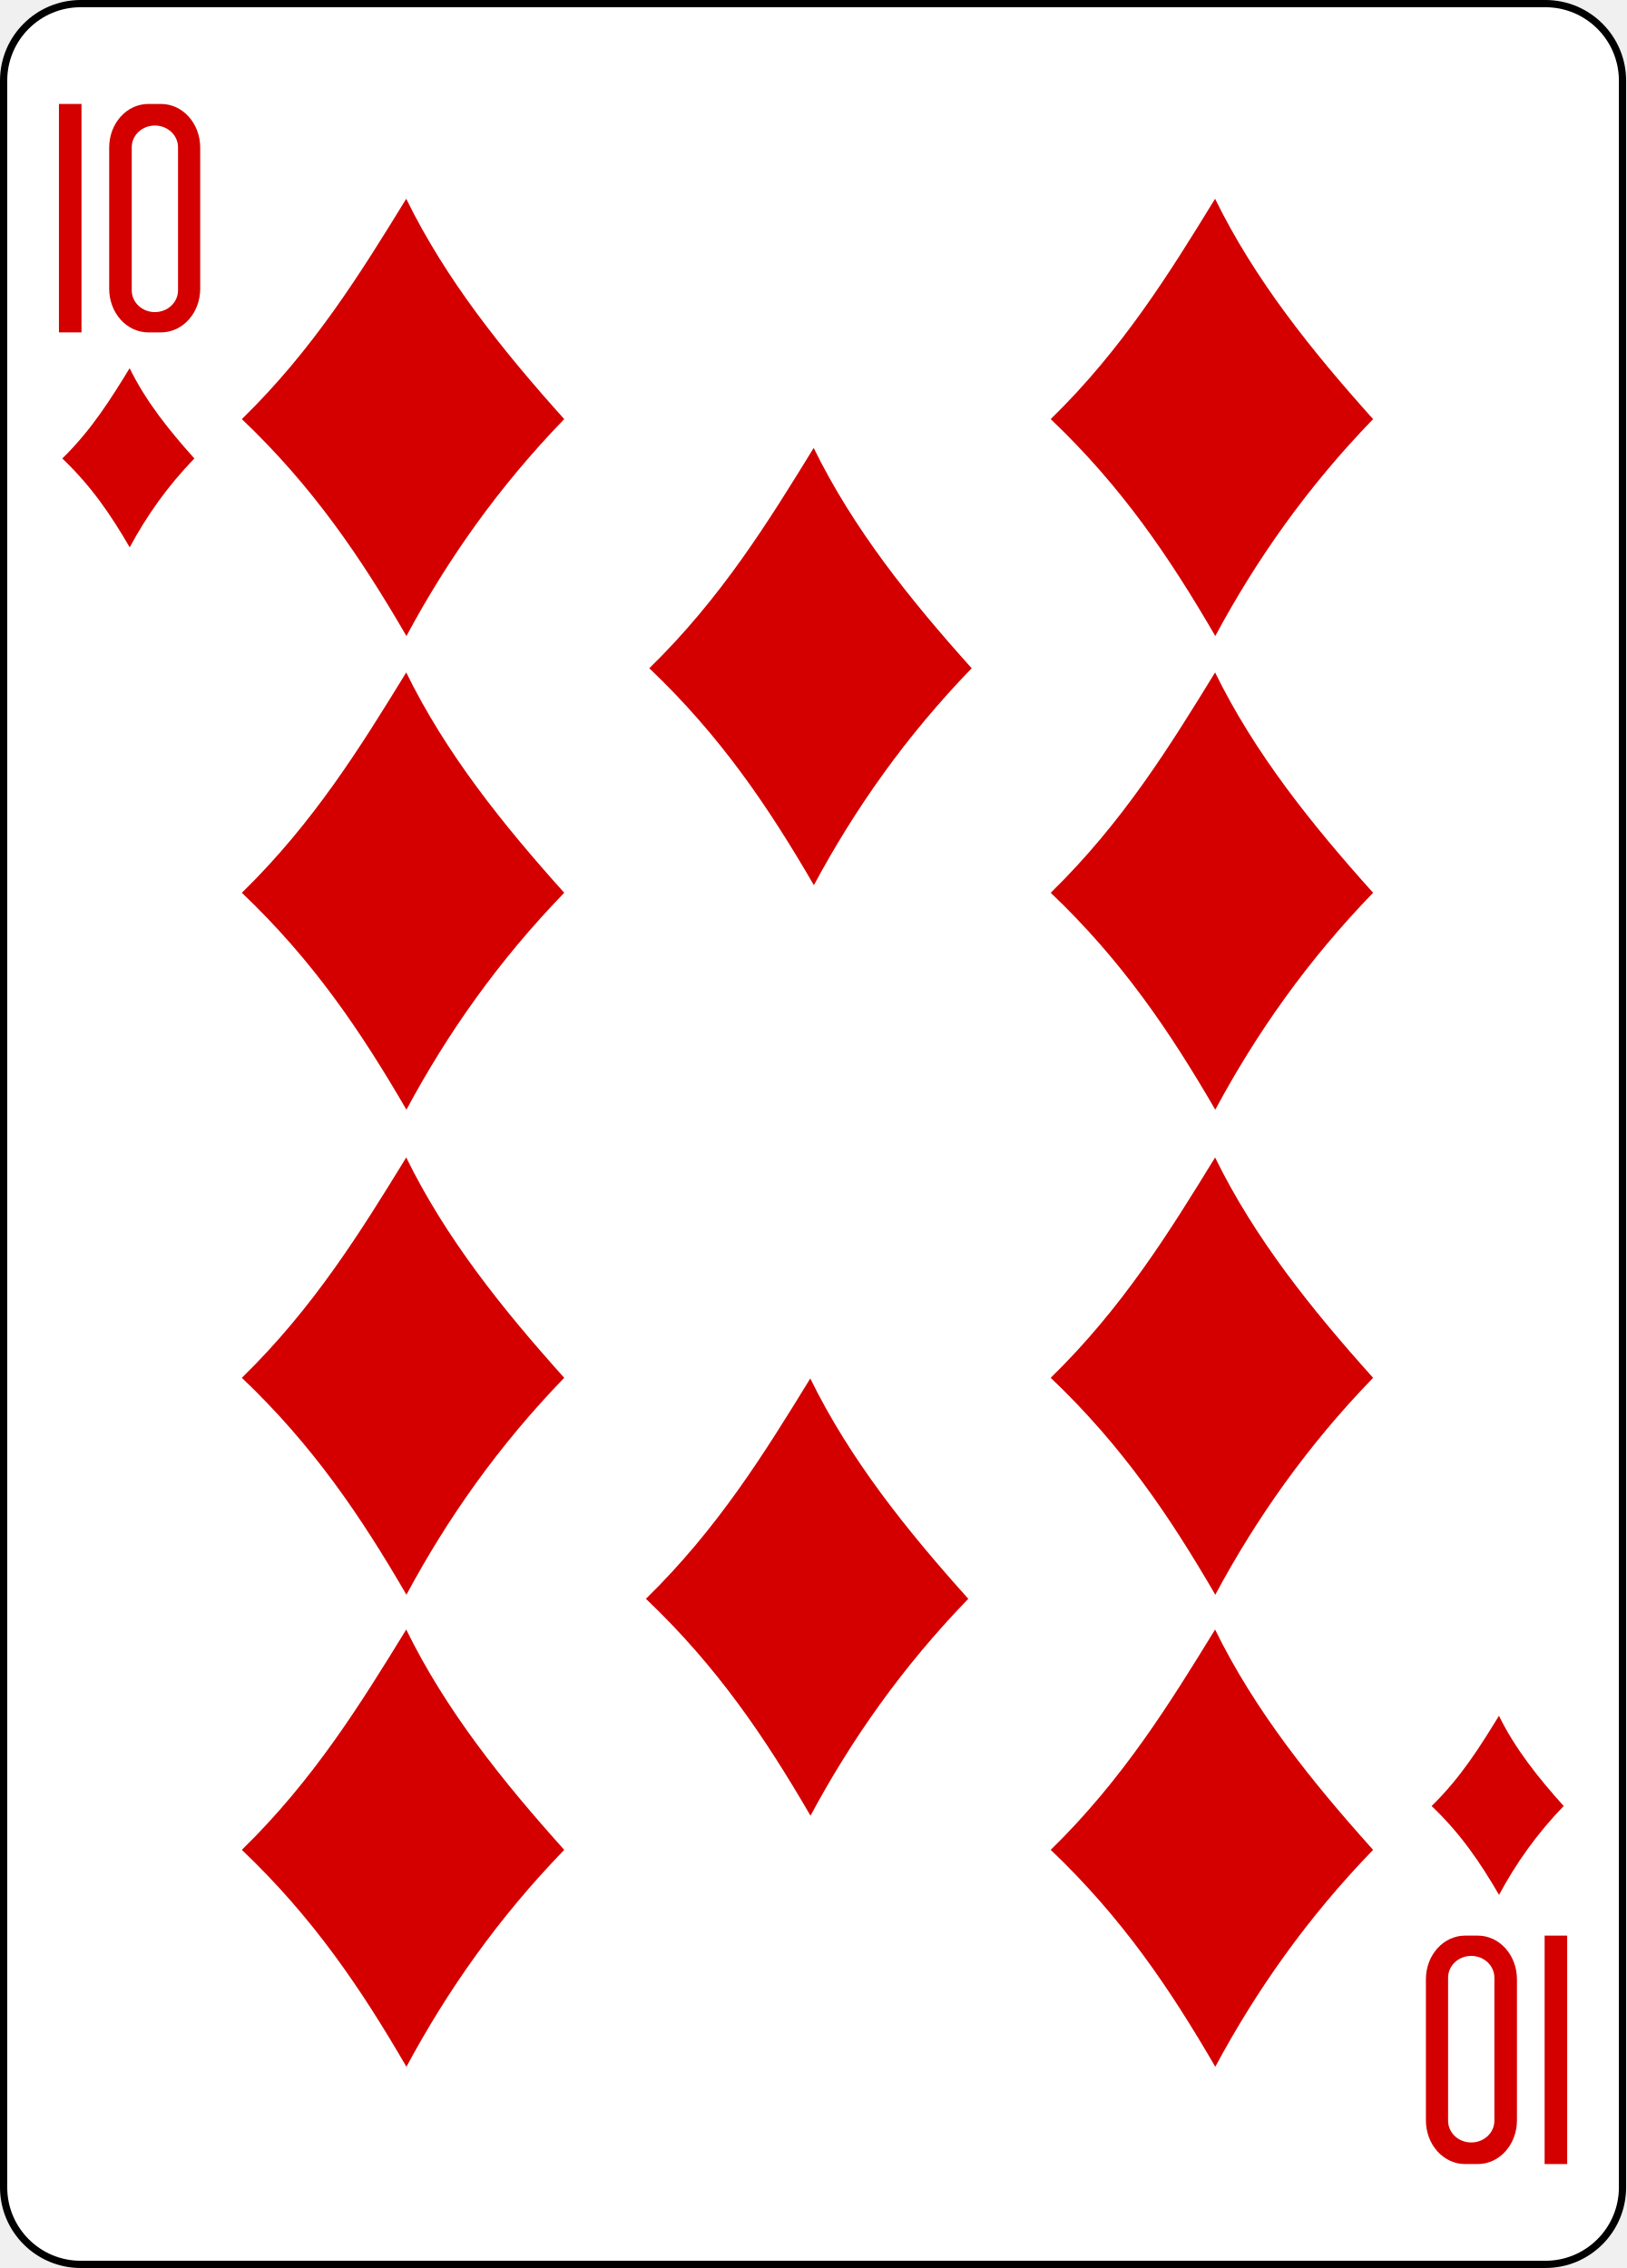
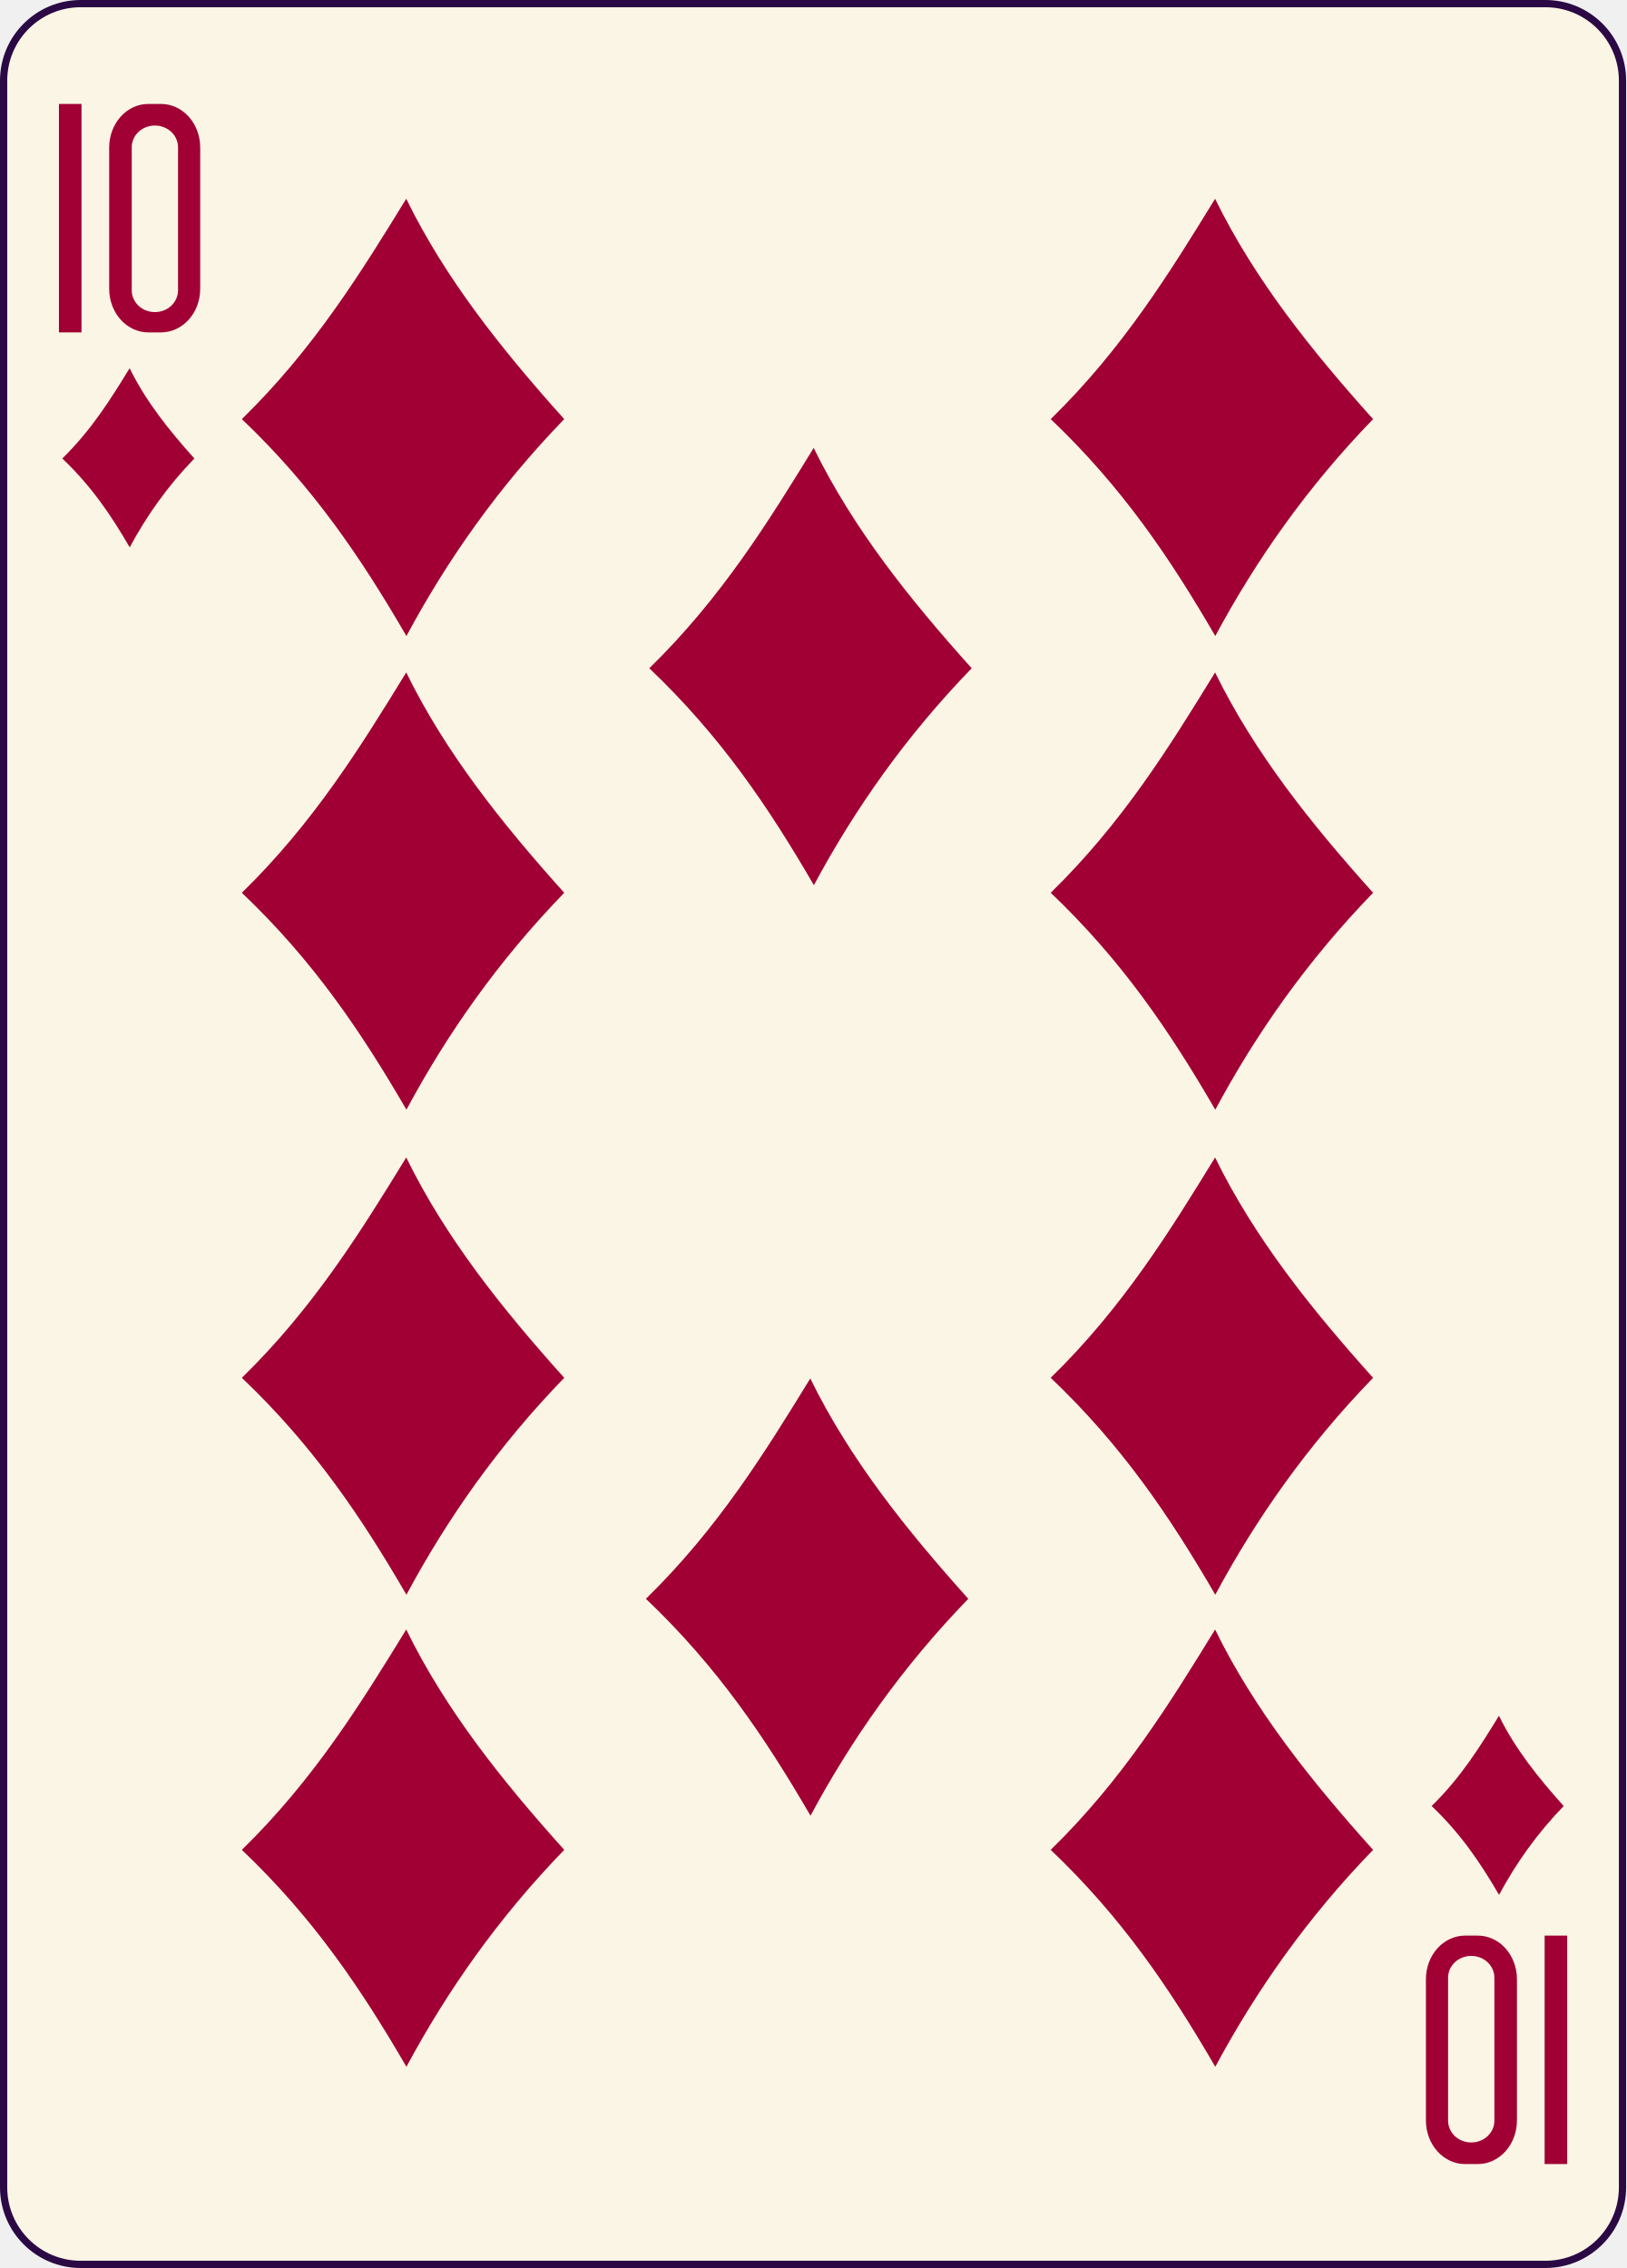
<svg xmlns="http://www.w3.org/2000/svg" width="224.225" height="312.808" id="svg4423" version="1.1">
  <defs id="defs4425" />
  <g id="layer1" transform="translate(-259.9347,-369.7772)">
    <g id="g8795-8" style="display:inline" transform="translate(-6443.953,2805.276)">
-       <rect ry="10.63" rx="10.63" style="display:inline;fill:#ffffff;fill-opacity:1;stroke:#000000;stroke-width:0.997;stroke-miterlimit:4;stroke-dasharray:none;stroke-opacity:1" id="rect6365-80" width="223.228" height="311.811" x="6704.386" y="-2435" />
-       <g id="g8612-8" transform="matrix(0.3010621,0,0,0.3010621,5267.56,-1982.703)" style="fill:#d40000;fill-opacity:1">
-         <path style="fill:#d40000;fill-opacity:1" d="m 4881.636,-1311.994 c 32.952,-32.158 54.594,-67.22 75.29,-100.939 18.15,37.102 44.197,69.561 72.364,100.939 -30.137,31.118 -53.494,64.393 -72.274,99.374 -20.818,-35.859 -42.736,-68.33 -75.381,-99.374 z" id="path3327-7" />
-         <path id="path3333" d="m 4881.636,-1094.994 c 32.952,-32.158 54.594,-67.22 75.29,-100.939 18.15,37.102 44.197,69.561 72.364,100.939 -30.137,31.118 -53.494,64.393 -72.274,99.374 -20.818,-35.859 -42.736,-68.33 -75.381,-99.374 z" style="fill:#d40000;fill-opacity:1" />
-         <path style="fill:#d40000;fill-opacity:1" d="m 4881.636,-872.791 c 32.952,-32.158 54.594,-67.22 75.29,-100.939 18.15,37.102 44.197,69.561 72.365,100.939 -30.137,31.118 -53.494,64.393 -72.274,99.374 -20.818,-35.859 -42.736,-68.33 -75.381,-99.374 z" id="path3335" />
-         <path id="path3337" d="m 4881.636,-656.538 c 32.952,-32.158 54.594,-67.22 75.29,-100.939 18.15,37.102 44.197,69.561 72.365,100.939 -30.137,31.118 -53.494,64.393 -72.274,99.374 -20.818,-35.859 -42.736,-68.33 -75.381,-99.374 z" style="fill:#d40000;fill-opacity:1" />
-         <path style="fill:#d40000;fill-opacity:1" d="m 5068.253,-1197.853 c 32.952,-32.158 54.594,-67.22 75.29,-100.939 18.15,37.102 44.197,69.561 72.365,100.939 -30.137,31.118 -53.494,64.393 -72.274,99.374 -20.818,-35.859 -42.736,-68.33 -75.381,-99.374 z" id="path3339" />
-         <path id="path3343" d="m 5066.7,-771.556 c 32.952,-32.158 54.594,-67.22 75.29,-100.939 18.15,37.102 44.197,69.561 72.365,100.939 -30.137,31.118 -53.494,64.393 -72.274,99.374 -20.818,-35.859 -42.736,-68.33 -75.381,-99.374 z" style="fill:#d40000;fill-opacity:1" />
-         <path style="fill:#d40000;fill-opacity:1" d="m 5252.101,-1311.994 c 32.952,-32.158 54.594,-67.22 75.29,-100.939 18.15,37.102 44.197,69.561 72.365,100.939 -30.137,31.118 -53.494,64.393 -72.274,99.374 -20.818,-35.859 -42.736,-68.33 -75.381,-99.374 z" id="path3345" />
-         <path id="path3351" d="m 5252.101,-1094.994 c 32.952,-32.158 54.594,-67.22 75.29,-100.939 18.15,37.102 44.197,69.561 72.365,100.939 -30.137,31.118 -53.494,64.393 -72.274,99.374 -20.818,-35.859 -42.736,-68.33 -75.381,-99.374 z" style="fill:#d40000;fill-opacity:1" />
-         <path style="fill:#d40000;fill-opacity:1" d="m 5252.101,-872.791 c 32.952,-32.158 54.594,-67.22 75.29,-100.939 18.15,37.102 44.197,69.561 72.365,100.939 -30.137,31.118 -53.494,64.393 -72.274,99.374 -20.818,-35.859 -42.736,-68.33 -75.381,-99.374 z" id="path3353" />
-         <path id="path3355" d="m 5252.101,-656.538 c 32.952,-32.158 54.594,-67.22 75.29,-100.939 18.15,37.102 44.197,69.561 72.365,100.939 -30.137,31.118 -53.494,64.393 -72.274,99.374 -20.818,-35.859 -42.736,-68.33 -75.381,-99.374 z" style="fill:#d40000;fill-opacity:1" />
-         <path style="fill:#d40000;fill-opacity:1" d="m 5426.564,-676.617 c 13.499,-13.173 22.364,-27.536 30.842,-41.349 7.435,15.199 18.105,28.495 29.644,41.349 -12.346,12.747 -21.914,26.378 -29.607,40.708 -8.528,-14.689 -17.506,-27.991 -30.879,-40.708 z" id="path3702" />
-         <path id="path3704" d="m 4799.401,-1293.956 c 13.499,-13.173 22.364,-27.536 30.842,-41.349 7.435,15.199 18.105,28.495 29.644,41.349 -12.346,12.747 -21.914,26.378 -29.607,40.708 -8.528,-14.689 -17.506,-27.991 -30.879,-40.708 z" style="fill:#d40000;fill-opacity:1" />
-         <path id="path7216-7" d="m 4797.862,-1351.724 0,-104.652 10.333,0 0,104.652 z" style="display:inline;fill:#d40000;fill-opacity:1" />
-         <path id="rect7235-8" d="m 4838.815,-1456.376 c -9.945,0 -17.941,8.924 -17.941,20.004 l 0,64.644 c 0,11.08 7.995,20.004 17.941,20.004 l 5.796,0 c 9.945,0 17.956,-8.924 17.956,-20.004 l 0,-64.644 c 0,-11.08 -8.011,-20.004 -17.956,-20.004 l -5.796,0 z m 2.993,9.892 c 5.874,0 10.601,4.441 10.601,9.971 l 0,65.51 c 0,5.53 -4.726,9.986 -10.601,9.986 -5.874,0 -10.601,-4.457 -10.601,-9.986 l 0,-65.51 c 0,-5.53 4.726,-9.971 10.601,-9.971 z" style="display:inline;fill:#d40000;fill-opacity:1;stroke:none" />
-         <g style="display:inline;fill:#d40000;fill-opacity:1" id="g7984-38" transform="matrix(-0.5040424,0,0,-0.5040424,7403.638,312.0782)">
-           <path id="path7986-3" d="m 3799.25,1843.75 0,-207.625 20.5,0 0,207.625 z" style="display:inline;fill:#d40000;fill-opacity:1" />
-           <path id="path7988-7" d="m 3880.5,1636.125 c -19.731,0 -35.594,17.704 -35.594,39.688 l 0,128.25 c 0,21.983 15.863,39.688 35.594,39.688 l 11.5,0 c 19.731,0 35.625,-17.704 35.625,-39.688 l 0,-128.25 c 0,-21.983 -15.894,-39.688 -35.625,-39.688 l -11.5,0 z m 5.938,19.625 c 11.654,0 21.031,8.81 21.031,19.781 l 0,129.969 c 0,10.971 -9.377,19.812 -21.031,19.812 -11.654,0 -21.031,-8.842 -21.031,-19.812 l 0,-129.969 c 0,-10.971 9.377,-19.781 21.031,-19.781 z" style="fill:#d40000;fill-opacity:1;stroke:none" />
+       <rect ry="10.63" rx="10.63" style="display:inline;fill:#FAF5E4;fill-opacity:1;stroke:#2A0944;stroke-width:0.997;stroke-miterlimit:4;stroke-dasharray:none;stroke-opacity:1" id="rect6365-80" width="223.228" height="311.811" x="6704.386" y="-2435" />
+       <g id="g8612-8" transform="matrix(0.3010621,0,0,0.3010621,5267.56,-1982.703)" style="fill:#A10035;fill-opacity:1">
+         <path style="fill:#A10035;fill-opacity:1" d="m 4881.636,-1311.994 c 32.952,-32.158 54.594,-67.22 75.29,-100.939 18.15,37.102 44.197,69.561 72.364,100.939 -30.137,31.118 -53.494,64.393 -72.274,99.374 -20.818,-35.859 -42.736,-68.33 -75.381,-99.374 z" id="path3327-7" />
+         <path id="path3333" d="m 4881.636,-1094.994 c 32.952,-32.158 54.594,-67.22 75.29,-100.939 18.15,37.102 44.197,69.561 72.364,100.939 -30.137,31.118 -53.494,64.393 -72.274,99.374 -20.818,-35.859 -42.736,-68.33 -75.381,-99.374 z" style="fill:#A10035;fill-opacity:1" />
+         <path style="fill:#A10035;fill-opacity:1" d="m 4881.636,-872.791 c 32.952,-32.158 54.594,-67.22 75.29,-100.939 18.15,37.102 44.197,69.561 72.365,100.939 -30.137,31.118 -53.494,64.393 -72.274,99.374 -20.818,-35.859 -42.736,-68.33 -75.381,-99.374 z" id="path3335" />
+         <path id="path3337" d="m 4881.636,-656.538 c 32.952,-32.158 54.594,-67.22 75.29,-100.939 18.15,37.102 44.197,69.561 72.365,100.939 -30.137,31.118 -53.494,64.393 -72.274,99.374 -20.818,-35.859 -42.736,-68.33 -75.381,-99.374 z" style="fill:#A10035;fill-opacity:1" />
+         <path style="fill:#A10035;fill-opacity:1" d="m 5068.253,-1197.853 c 32.952,-32.158 54.594,-67.22 75.29,-100.939 18.15,37.102 44.197,69.561 72.365,100.939 -30.137,31.118 -53.494,64.393 -72.274,99.374 -20.818,-35.859 -42.736,-68.33 -75.381,-99.374 z" id="path3339" />
+         <path id="path3343" d="m 5066.7,-771.556 c 32.952,-32.158 54.594,-67.22 75.29,-100.939 18.15,37.102 44.197,69.561 72.365,100.939 -30.137,31.118 -53.494,64.393 -72.274,99.374 -20.818,-35.859 -42.736,-68.33 -75.381,-99.374 z" style="fill:#A10035;fill-opacity:1" />
+         <path style="fill:#A10035;fill-opacity:1" d="m 5252.101,-1311.994 c 32.952,-32.158 54.594,-67.22 75.29,-100.939 18.15,37.102 44.197,69.561 72.365,100.939 -30.137,31.118 -53.494,64.393 -72.274,99.374 -20.818,-35.859 -42.736,-68.33 -75.381,-99.374 z" id="path3345" />
+         <path id="path3351" d="m 5252.101,-1094.994 c 32.952,-32.158 54.594,-67.22 75.29,-100.939 18.15,37.102 44.197,69.561 72.365,100.939 -30.137,31.118 -53.494,64.393 -72.274,99.374 -20.818,-35.859 -42.736,-68.33 -75.381,-99.374 z" style="fill:#A10035;fill-opacity:1" />
+         <path style="fill:#A10035;fill-opacity:1" d="m 5252.101,-872.791 c 32.952,-32.158 54.594,-67.22 75.29,-100.939 18.15,37.102 44.197,69.561 72.365,100.939 -30.137,31.118 -53.494,64.393 -72.274,99.374 -20.818,-35.859 -42.736,-68.33 -75.381,-99.374 z" id="path3353" />
+         <path id="path3355" d="m 5252.101,-656.538 c 32.952,-32.158 54.594,-67.22 75.29,-100.939 18.15,37.102 44.197,69.561 72.365,100.939 -30.137,31.118 -53.494,64.393 -72.274,99.374 -20.818,-35.859 -42.736,-68.33 -75.381,-99.374 z" style="fill:#A10035;fill-opacity:1" />
+         <path style="fill:#A10035;fill-opacity:1" d="m 5426.564,-676.617 c 13.499,-13.173 22.364,-27.536 30.842,-41.349 7.435,15.199 18.105,28.495 29.644,41.349 -12.346,12.747 -21.914,26.378 -29.607,40.708 -8.528,-14.689 -17.506,-27.991 -30.879,-40.708 z" id="path3702" />
+         <path id="path3704" d="m 4799.401,-1293.956 c 13.499,-13.173 22.364,-27.536 30.842,-41.349 7.435,15.199 18.105,28.495 29.644,41.349 -12.346,12.747 -21.914,26.378 -29.607,40.708 -8.528,-14.689 -17.506,-27.991 -30.879,-40.708 z" style="fill:#A10035;fill-opacity:1" />
+         <path id="path7216-7" d="m 4797.862,-1351.724 0,-104.652 10.333,0 0,104.652 z" style="display:inline;fill:#A10035;fill-opacity:1" />
+         <path id="rect7235-8" d="m 4838.815,-1456.376 c -9.945,0 -17.941,8.924 -17.941,20.004 l 0,64.644 c 0,11.08 7.995,20.004 17.941,20.004 l 5.796,0 c 9.945,0 17.956,-8.924 17.956,-20.004 l 0,-64.644 c 0,-11.08 -8.011,-20.004 -17.956,-20.004 l -5.796,0 z m 2.993,9.892 c 5.874,0 10.601,4.441 10.601,9.971 l 0,65.51 c 0,5.53 -4.726,9.986 -10.601,9.986 -5.874,0 -10.601,-4.457 -10.601,-9.986 l 0,-65.51 c 0,-5.53 4.726,-9.971 10.601,-9.971 z" style="display:inline;fill:#A10035;fill-opacity:1;stroke:none" />
+         <g style="display:inline;fill:#A10035;fill-opacity:1" id="g7984-38" transform="matrix(-0.5040424,0,0,-0.5040424,7403.638,312.0782)">
+           <path id="path7986-3" d="m 3799.25,1843.75 0,-207.625 20.5,0 0,207.625 z" style="display:inline;fill:#A10035;fill-opacity:1" />
+           <path id="path7988-7" d="m 3880.5,1636.125 c -19.731,0 -35.594,17.704 -35.594,39.688 l 0,128.25 c 0,21.983 15.863,39.688 35.594,39.688 l 11.5,0 c 19.731,0 35.625,-17.704 35.625,-39.688 l 0,-128.25 c 0,-21.983 -15.894,-39.688 -35.625,-39.688 l -11.5,0 z m 5.938,19.625 c 11.654,0 21.031,8.81 21.031,19.781 l 0,129.969 c 0,10.971 -9.377,19.812 -21.031,19.812 -11.654,0 -21.031,-8.842 -21.031,-19.812 l 0,-129.969 c 0,-10.971 9.377,-19.781 21.031,-19.781 z" style="fill:#A10035;fill-opacity:1;stroke:none" />
        </g>
      </g>
    </g>
  </g>
</svg>
